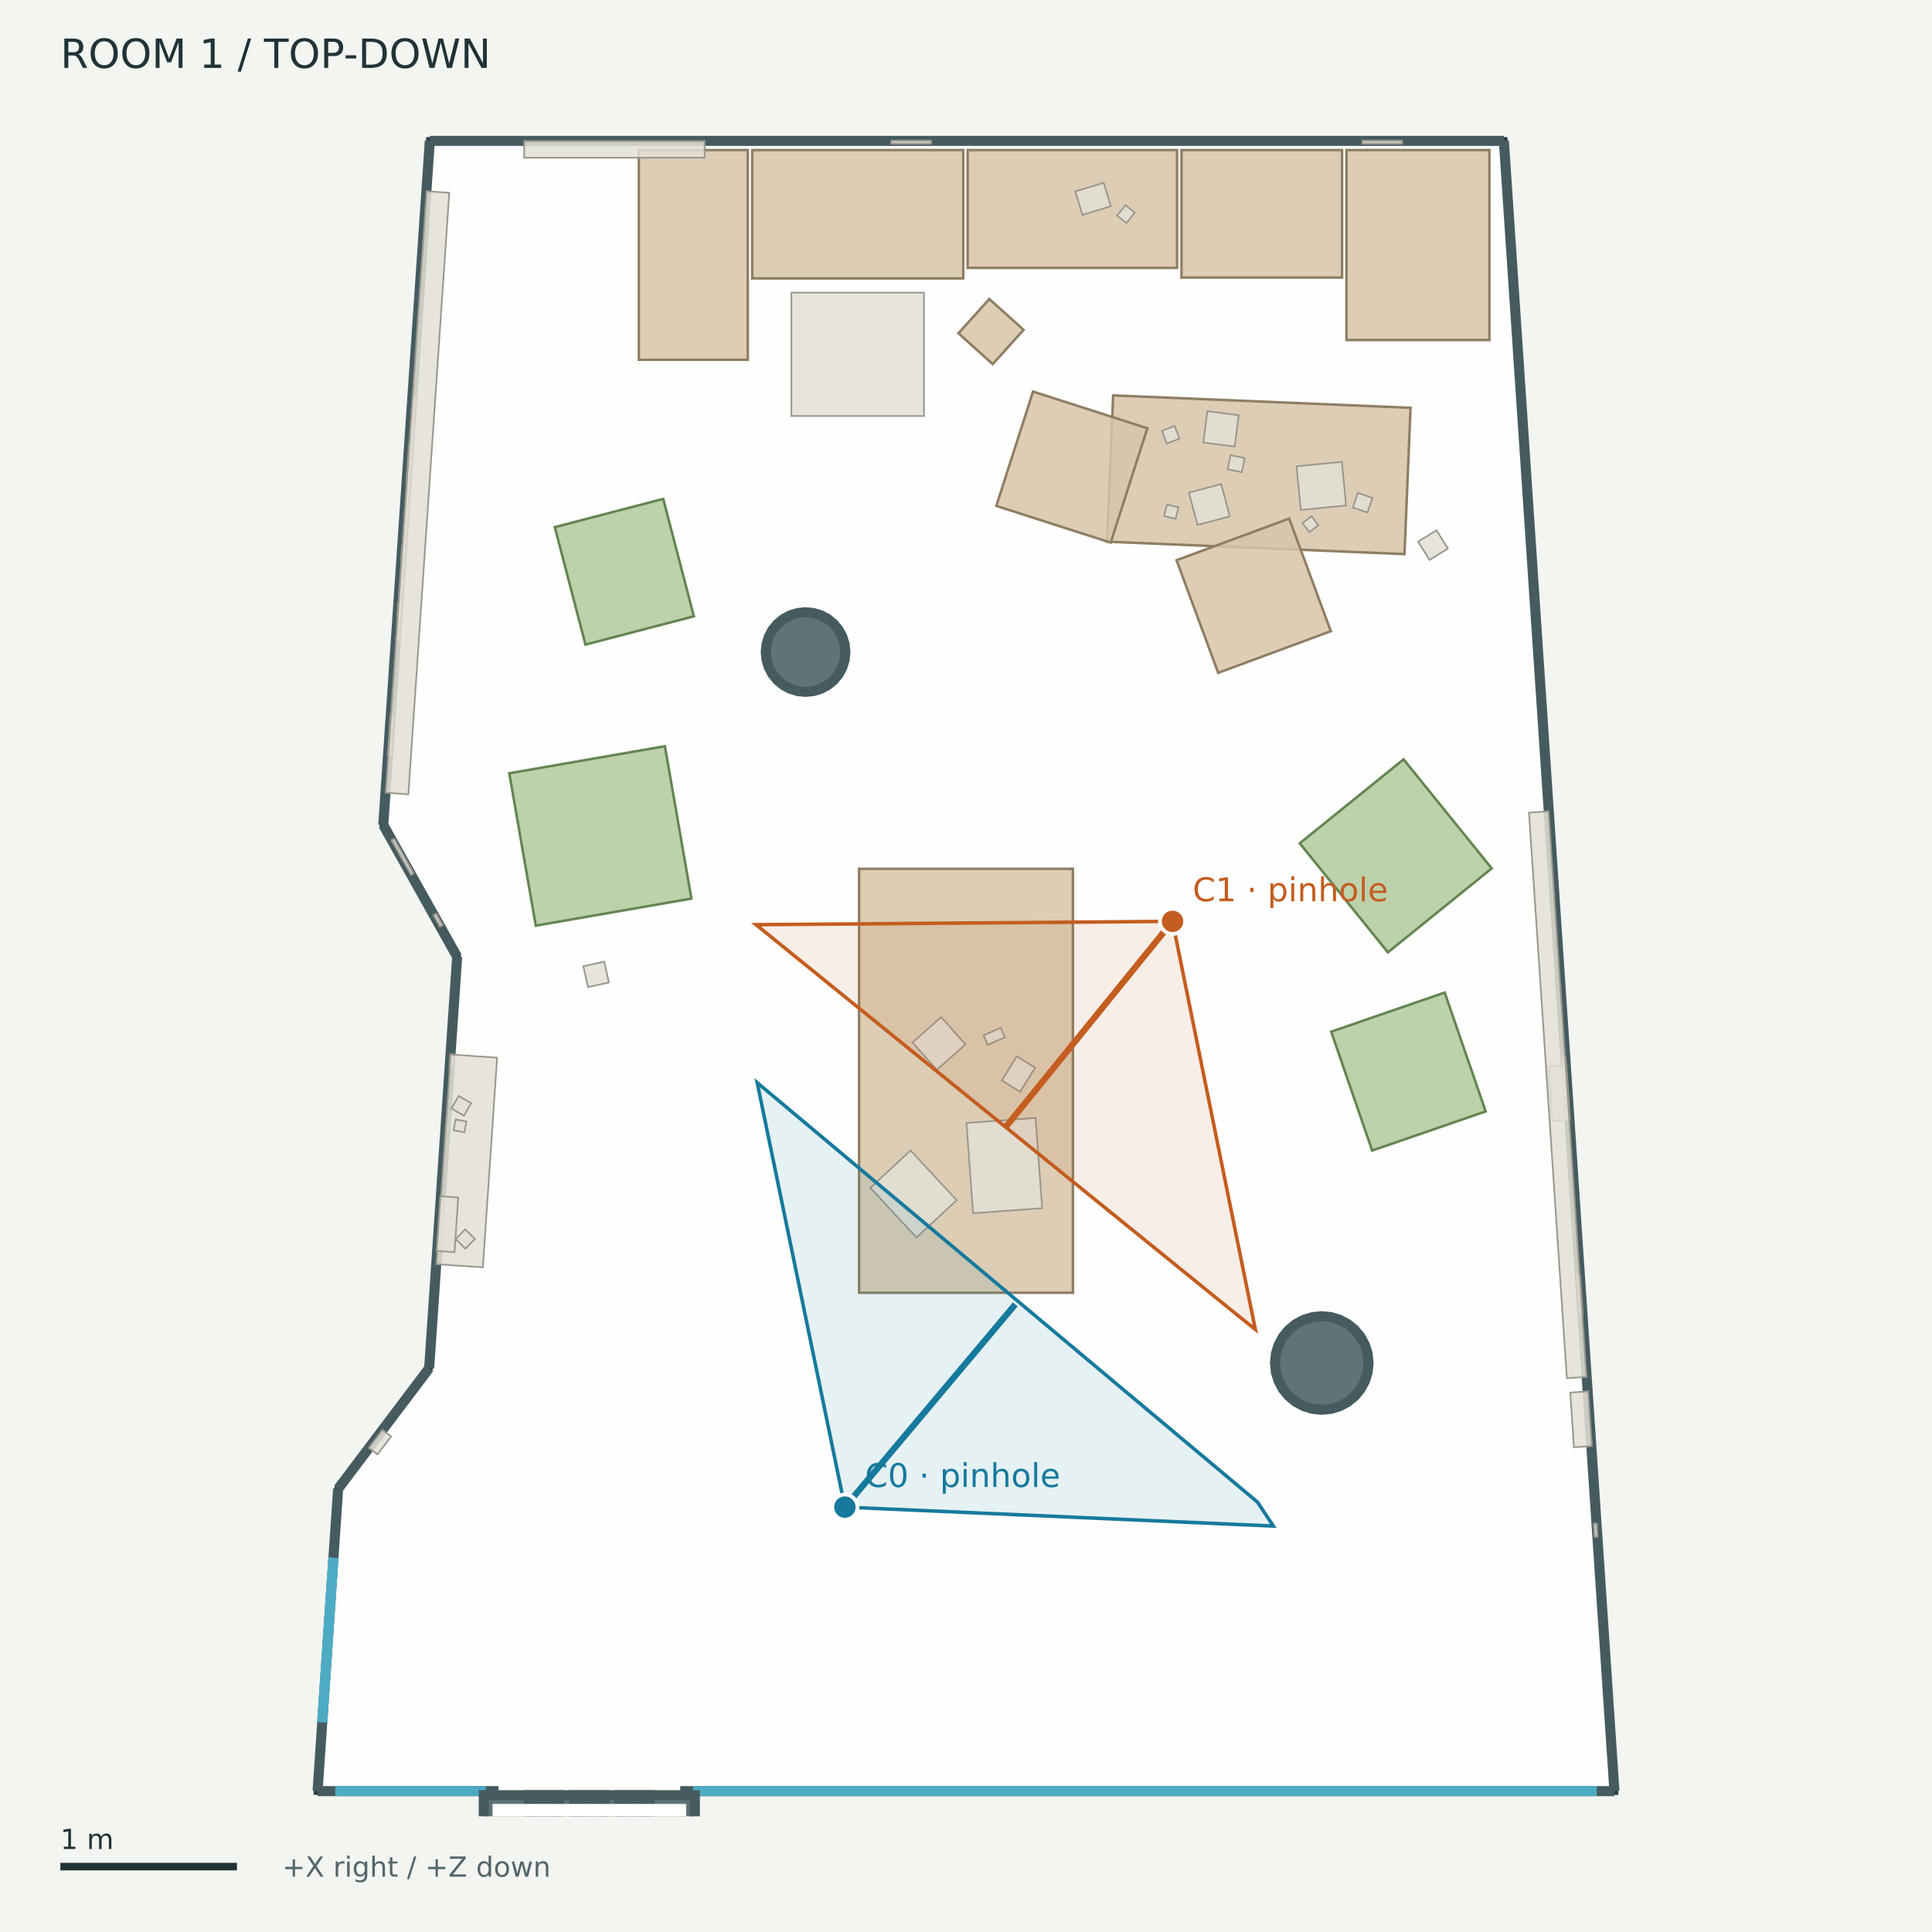
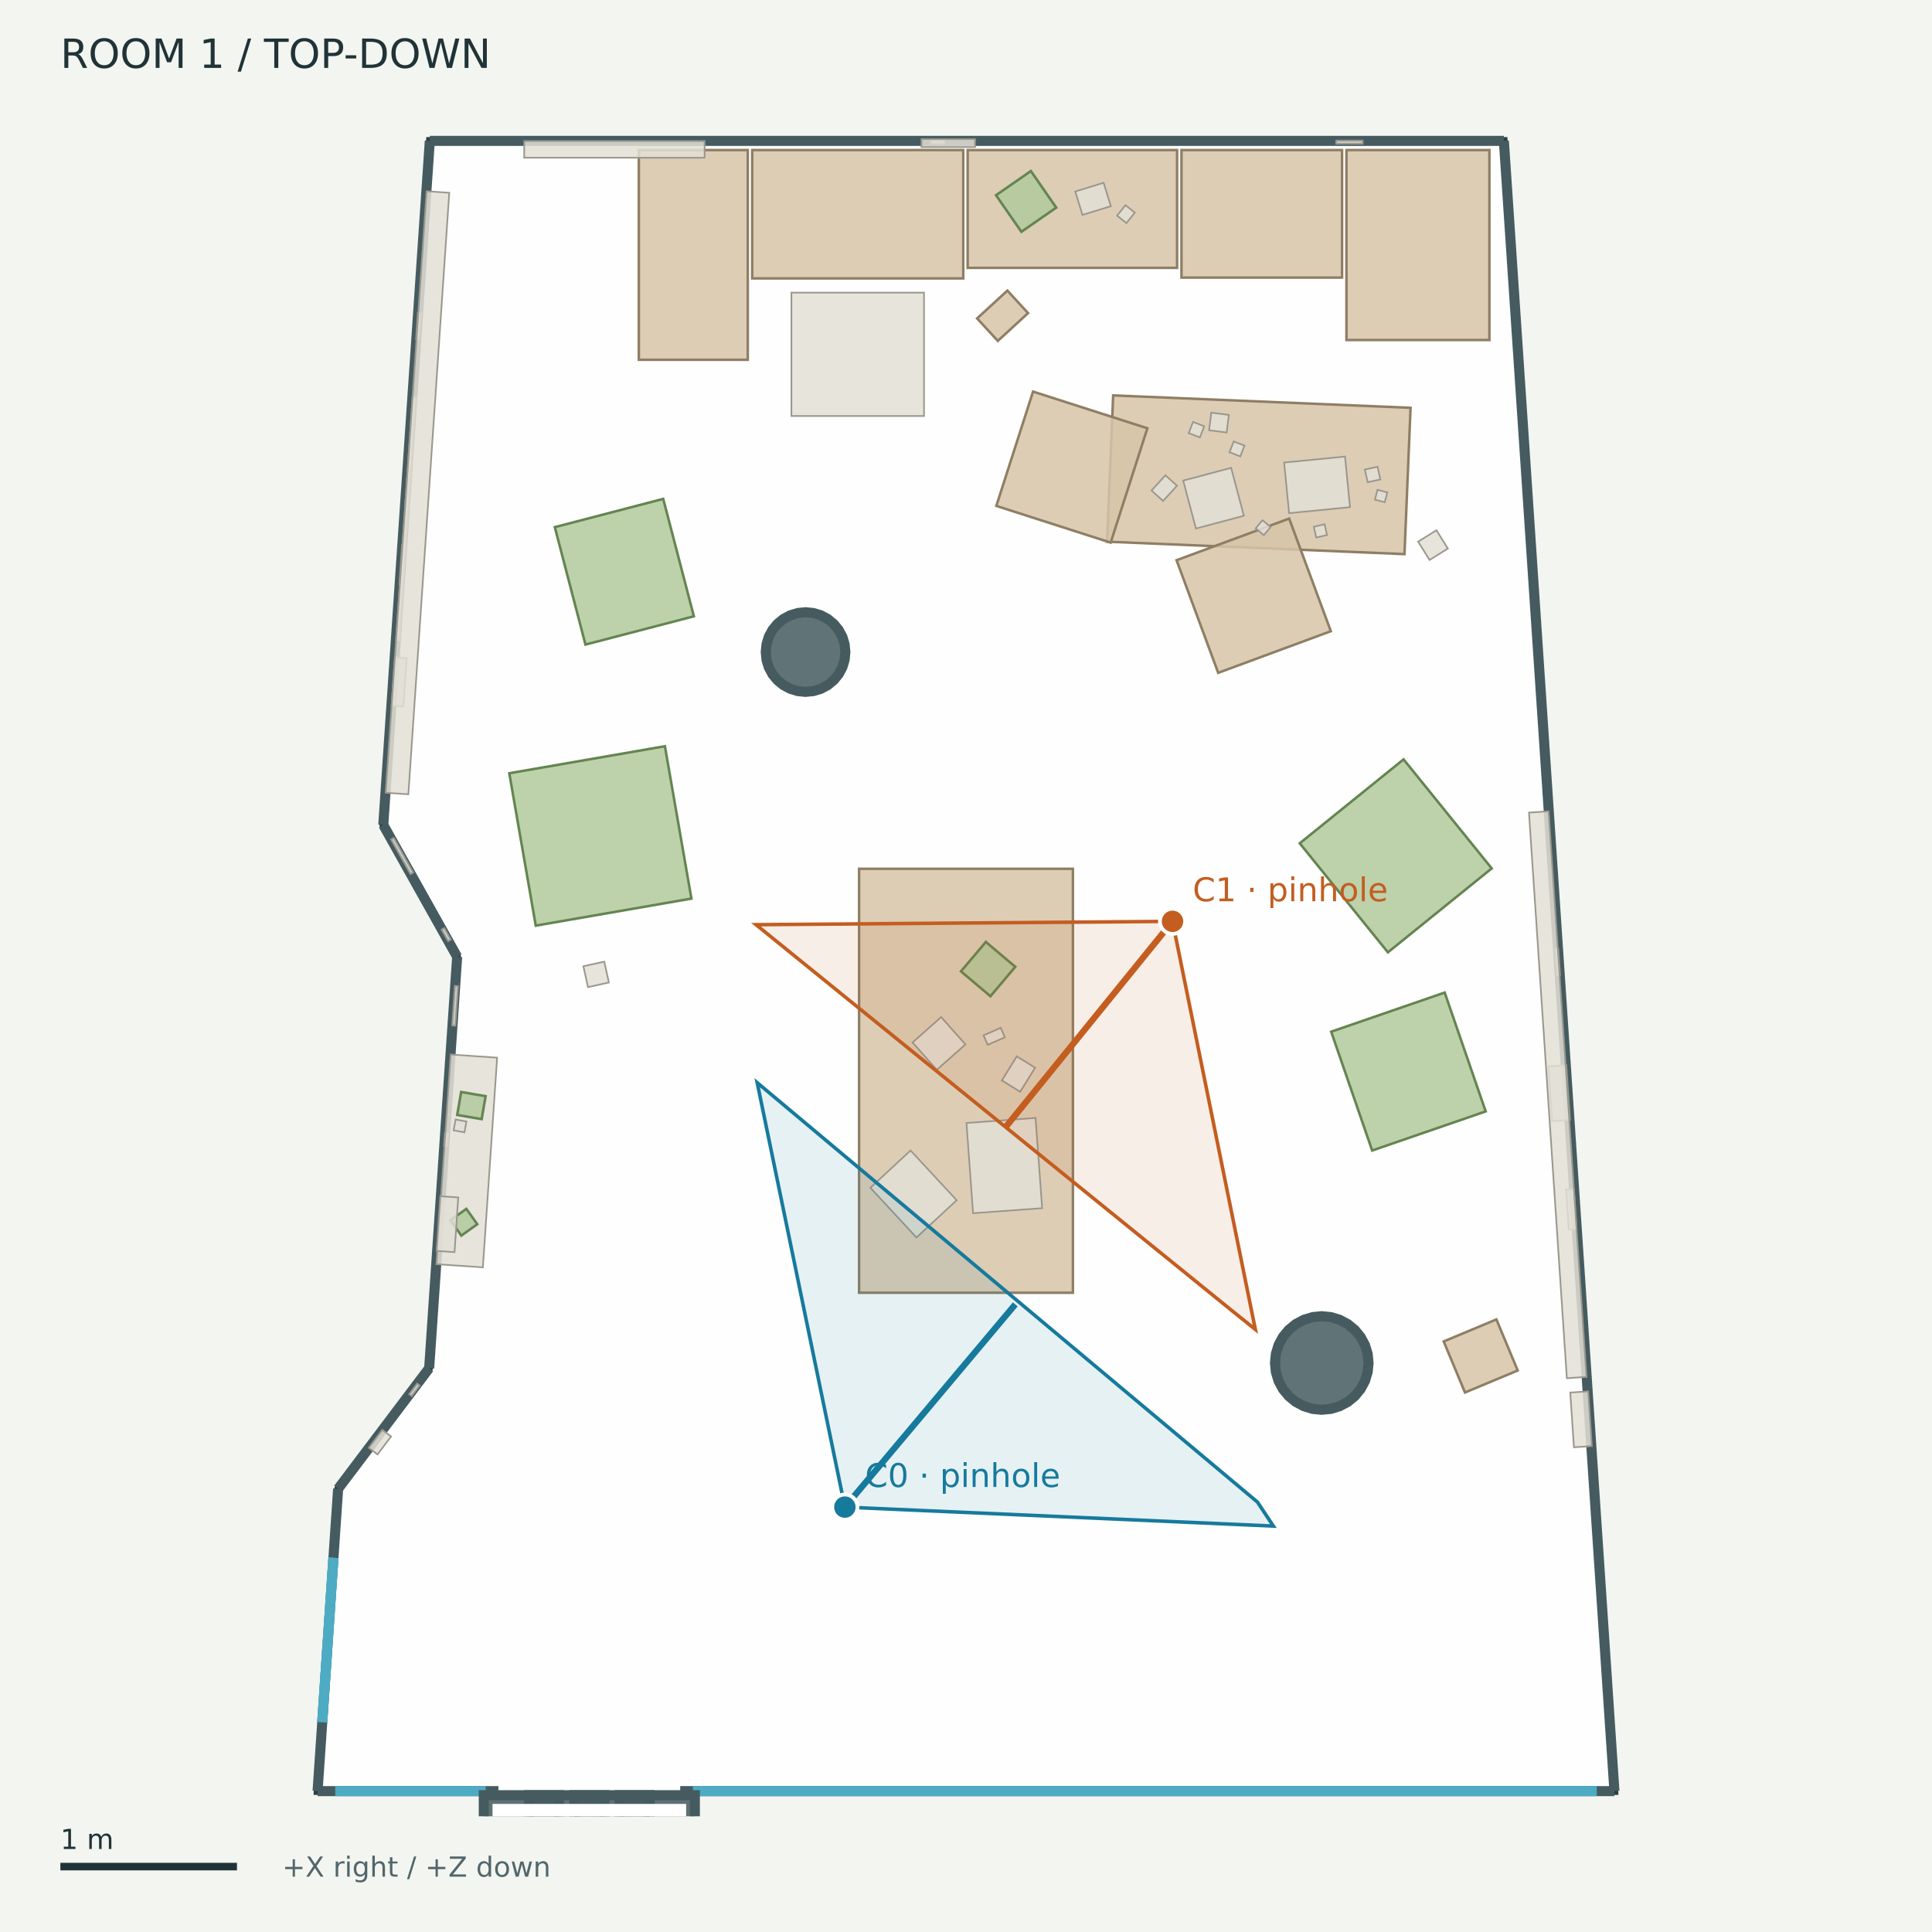
<svg xmlns="http://www.w3.org/2000/svg" width="768" height="768" viewBox="0 0 768 768">
  <rect width="100%" height="100%" fill="#f3f5f1" />
  <g font-family="DejaVu Sans">
    <defs>
      <clipPath id="map">
        <rect x="12" y="42" width="744" height="680" />
      </clipPath>
    </defs>
    <text x="24.00" y="27.00" font-size="16" fill="#203337">ROOM 1  /  TOP-DOWN</text>
    <g clip-path="url(#map)">
      <polygon points="170.86,56.00 597.81,56.00 641.76,712.00 126.24,712.00 134.41,591.82 170.60,543.86 181.73,380.35 152.36,327.94" fill="#ffffff" fill-opacity="0.85" stroke="#293f43" stroke-width="3" />
      <polygon points="336.05,259.20 335.75,262.29 334.85,265.26 333.38,267.99 331.41,270.39 329.02,272.36 326.28,273.82 323.31,274.72 320.22,275.03 317.14,274.72 314.17,273.82 311.43,272.36 309.03,270.39 307.06,267.99 305.60,265.26 304.70,262.29 304.40,259.20 304.70,256.11 305.60,253.14 307.06,250.41 309.03,248.01 311.43,246.04 314.17,244.58 317.14,243.68 320.22,243.37 323.31,243.68 326.28,244.58 329.02,246.04 331.41,248.01 333.38,250.41 334.85,253.14 335.75,256.11" fill="#455b60" fill-opacity="0.85" stroke="#455b60" stroke-width="4" />
      <polygon points="544.02,541.81 543.66,545.44 542.60,548.93 540.88,552.14 538.57,554.96 535.75,557.27 532.54,558.99 529.05,560.05 525.42,560.41 521.79,560.05 518.30,558.99 515.09,557.27 512.27,554.96 509.95,552.14 508.24,548.93 507.18,545.44 506.82,541.81 507.18,538.18 508.24,534.69 509.95,531.48 512.27,528.66 515.09,526.35 518.30,524.63 521.79,523.57 525.42,523.21 529.05,523.57 532.54,524.63 535.75,526.35 538.57,528.66 540.88,531.48 542.60,534.69 543.66,538.18" fill="#455b60" fill-opacity="0.85" stroke="#455b60" stroke-width="4" />
      <polyline points="170.86,56.00 597.81,56.00" fill="#455b60" fill-opacity="0.85" stroke="#455b60" stroke-width="4" />
      <polyline points="597.81,56.00 641.76,712.00" fill="#455b60" fill-opacity="0.85" stroke="#455b60" stroke-width="4" />
      <polyline points="641.76,712.00 126.24,712.00" fill="#455b60" fill-opacity="0.85" stroke="#455b60" stroke-width="4" />
      <polyline points="126.24,712.00 134.41,591.82" fill="#455b60" fill-opacity="0.85" stroke="#455b60" stroke-width="4" />
      <polyline points="134.41,591.82 170.60,543.86" fill="#455b60" fill-opacity="0.85" stroke="#455b60" stroke-width="4" />
      <polyline points="170.60,543.86 181.73,380.35" fill="#455b60" fill-opacity="0.85" stroke="#455b60" stroke-width="4" />
      <polyline points="181.73,380.35 152.36,327.94" fill="#455b60" fill-opacity="0.85" stroke="#455b60" stroke-width="4" />
      <polyline points="152.36,327.94 170.86,56.00" fill="#455b60" fill-opacity="0.85" stroke="#455b60" stroke-width="4" />
      <polyline points="128.10,684.58 132.55,619.24" fill="none" fill-opacity="0.85" stroke="#4eabc4" stroke-width="4" />
      <polyline points="128.10,684.58 132.55,619.24" fill="none" fill-opacity="0.85" stroke="#4eabc4" stroke-width="4" />
      <polyline points="133.26,712.00 193.08,712.00" fill="none" fill-opacity="0.85" stroke="#4eabc4" stroke-width="4" />
      <polyline points="275.45,712.00 634.74,712.00" fill="none" fill-opacity="0.85" stroke="#4eabc4" stroke-width="4" />
      <polyline points="198.14,712.00 270.39,712.00" fill="none" fill-opacity="0.85" stroke="#ffffff" stroke-width="5" />
      <polygon points="192.31,713.61 222.24,713.61 222.24,728.68 192.31,728.68" fill="#455b60" fill-opacity="0.85" stroke="#455b60" stroke-width="4" />
      <polygon points="210.30,713.61 240.23,713.61 240.23,728.68 210.30,728.68" fill="#455b60" fill-opacity="0.85" stroke="#455b60" stroke-width="4" />
      <polygon points="228.30,713.61 258.22,713.61 258.22,728.68 228.30,728.68" fill="#455b60" fill-opacity="0.85" stroke="#455b60" stroke-width="4" />
      <polygon points="246.29,713.61 276.22,713.61 276.22,728.68 246.29,728.68" fill="#455b60" fill-opacity="0.85" stroke="#455b60" stroke-width="4" />
      <polygon points="198.28,719.58 270.25,719.58 270.25,722.71 198.28,722.71" fill="none" fill-opacity="0.85" stroke="#ffffff" stroke-width="5" />
      <polygon points="299.01,59.65 382.91,59.65 382.91,110.67 299.01,110.67" fill="#d7c4a8" fill-opacity="0.85" stroke="#8e7e64" stroke-width="1" />
      <polygon points="384.66,59.65 467.91,59.65 467.91,106.48 384.66,106.48" fill="#d7c4a8" fill-opacity="0.85" stroke="#8e7e64" stroke-width="1" />
      <polygon points="469.66,59.65 533.49,59.65 533.49,110.34 469.66,110.34" fill="#d7c4a8" fill-opacity="0.85" stroke="#8e7e64" stroke-width="1" />
      <polygon points="535.24,59.65 592.06,59.65 592.06,135.16 535.24,135.16" fill="#d7c4a8" fill-opacity="0.85" stroke="#8e7e64" stroke-width="1" />
      <polygon points="253.95,59.65 297.25,59.65 297.25,143.02 253.95,143.02" fill="#d7c4a8" fill-opacity="0.85" stroke="#8e7e64" stroke-width="1" />
      <polygon points="341.50,513.89 341.50,345.36 426.50,345.36 426.50,513.89" fill="#d7c4a8" fill-opacity="0.85" stroke="#8e7e64" stroke-width="1" />
      <polygon points="314.60,116.33 367.31,116.33 367.31,165.37 314.60,165.37" fill="#e3dfd6" fill-opacity="0.85" stroke="#9a978e" stroke-width="0.65" />
      <polygon points="442.50,157.18 560.72,162.11 558.30,220.27 440.07,215.33" fill="#d7c4a8" fill-opacity="0.85" stroke="#8e7e64" stroke-width="1" />
      <polygon points="467.70,222.69 512.47,206.14 529.02,250.91 484.25,267.46" fill="#d7c4a8" fill-opacity="0.85" stroke="#8e7e64" stroke-width="1" />
      <polygon points="456.10,170.25 441.51,215.70 396.06,201.11 410.65,155.66" fill="#d7c4a8" fill-opacity="0.85" stroke="#8e7e64" stroke-width="1" />
-       <polygon points="381.00,132.48 393.26,118.86 406.88,131.12 394.62,144.74" fill="#d7c4a8" fill-opacity="0.85" stroke="#8e7e64" stroke-width="1" />
+       <polygon points="603.31,544.79 582.36,553.54 573.89,533.24 594.84,524.49" fill="#d7c4a8" fill-opacity="0.85" stroke="#8e7e64" stroke-width="1" />
+       <polygon points="388.42,126.57 400.45,115.52 408.67,124.47 396.64,135.51" fill="#d7c4a8" fill-opacity="0.85" stroke="#8e7e64" stroke-width="1" />
      <polygon points="232.73,256.23 220.55,209.55 263.64,198.31 275.82,244.99" fill="#b1c99c" fill-opacity="0.85" stroke="#648451" stroke-width="1" />
      <polygon points="212.98,367.96 202.45,307.38 264.31,296.63 274.85,357.20" fill="#b1c99c" fill-opacity="0.85" stroke="#648451" stroke-width="1" />
      <polygon points="574.29,394.56 590.58,441.80 545.46,457.35 529.17,410.11" fill="#b1c99c" fill-opacity="0.85" stroke="#648451" stroke-width="1" />
      <polygon points="551.71,378.57 516.67,335.23 557.94,301.86 592.98,345.20" fill="#b1c99c" fill-opacity="0.85" stroke="#648451" stroke-width="1" />
-       <polygon points="159.45,222.06 159.81,216.80 161.07,216.89 160.71,222.14" fill="#e3dfd6" fill-opacity="0.85" stroke="#9a978e" stroke-width="0.65" />
-       <polygon points="628.14,506.93 629.20,522.69 627.94,522.78 626.88,507.02" fill="#e3dfd6" fill-opacity="0.85" stroke="#9a978e" stroke-width="0.65" />
-       <polygon points="163.35,347.80 155.63,334.02 156.74,333.40 164.46,347.18" fill="#e3dfd6" fill-opacity="0.85" stroke="#9a978e" stroke-width="0.65" />
-       <polygon points="622.34,420.32 623.39,436.07 622.13,436.16 621.08,420.40" fill="#e3dfd6" fill-opacity="0.85" stroke="#9a978e" stroke-width="0.65" />
-       <polygon points="178.61,424.32 178.97,419.06 180.23,419.15 179.88,424.40" fill="#e3dfd6" fill-opacity="0.85" stroke="#9a978e" stroke-width="0.65" />
-       <polygon points="634.76,605.66 635.11,610.91 633.85,610.99 633.50,605.74" fill="#e3dfd6" fill-opacity="0.85" stroke="#9a978e" stroke-width="0.65" />
-       <polygon points="354.33,55.88 370.13,55.88 370.13,57.14 354.33,57.14" fill="#e3dfd6" fill-opacity="0.85" stroke="#9a978e" stroke-width="0.65" />
-       <polygon points="157.89,244.89 158.25,239.64 159.51,239.72 159.15,244.98" fill="#e3dfd6" fill-opacity="0.85" stroke="#9a978e" stroke-width="0.65" />
-       <polygon points="161.48,192.23 162.55,176.47 163.81,176.56 162.74,192.32" fill="#e3dfd6" fill-opacity="0.85" stroke="#9a978e" stroke-width="0.65" />
-       <polygon points="154.13,300.17 155.21,284.42 156.47,284.50 155.39,300.26" fill="#e3dfd6" fill-opacity="0.85" stroke="#9a978e" stroke-width="0.65" />
-       <polygon points="488.86,205.26 476.03,208.67 472.63,195.84 485.45,192.44" fill="#e3dfd6" fill-opacity="0.85" stroke="#9a978e" stroke-width="0.65" />
-       <polygon points="490.81,177.49 478.35,175.92 479.93,163.46 492.39,165.04" fill="#e3dfd6" fill-opacity="0.85" stroke="#9a978e" stroke-width="0.65" />
-       <polygon points="535.10,200.93 517.10,202.71 515.39,185.36 533.39,183.58" fill="#e3dfd6" fill-opacity="0.85" stroke="#9a978e" stroke-width="0.65" />
-       <polygon points="545.56,197.92 543.58,203.72 537.79,201.74 539.77,195.94" fill="#e3dfd6" fill-opacity="0.85" stroke="#9a978e" stroke-width="0.65" />
-       <polygon points="468.86,174.37 463.82,176.32 461.87,171.27 466.91,169.32" fill="#e3dfd6" fill-opacity="0.85" stroke="#9a978e" stroke-width="0.65" />
-       <polygon points="521.35,205.21 524.08,208.80 520.48,211.53 517.76,207.93" fill="#e3dfd6" fill-opacity="0.85" stroke="#9a978e" stroke-width="0.65" />
-       <polygon points="493.63,187.71 488.00,186.55 489.15,180.92 494.79,182.07" fill="#e3dfd6" fill-opacity="0.85" stroke="#9a978e" stroke-width="0.65" />
-       <polygon points="468.46,201.68 467.32,206.26 462.73,205.12 463.88,200.53" fill="#e3dfd6" fill-opacity="0.85" stroke="#9a978e" stroke-width="0.65" />
+       <polygon points="531.16,55.88 541.69,55.88 541.69,57.14 531.16,57.14" fill="#e3dfd6" fill-opacity="0.85" stroke="#9a978e" stroke-width="0.65" />
+       <polygon points="370.14,55.88 375.40,55.88 375.40,57.14 370.14,57.14" fill="#e3dfd6" fill-opacity="0.85" stroke="#9a978e" stroke-width="0.65" />
+       <polygon points="162.65,554.20 165.82,549.99 166.83,550.76 163.66,554.96" fill="#e3dfd6" fill-opacity="0.85" stroke="#9a978e" stroke-width="0.65" />
+       <polygon points="176.49,455.59 176.84,450.34 178.10,450.42 177.75,455.67" fill="#e3dfd6" fill-opacity="0.85" stroke="#9a978e" stroke-width="0.65" />
+       <polygon points="619.44,377.13 620.15,387.64 618.89,387.72 618.18,377.22" fill="#e3dfd6" fill-opacity="0.85" stroke="#9a978e" stroke-width="0.65" />
+       <polygon points="158.76,232.20 159.83,216.44 161.09,216.53 160.02,232.29" fill="#e3dfd6" fill-opacity="0.85" stroke="#9a978e" stroke-width="0.65" />
+       <polygon points="163.17,347.47 155.45,333.69 156.55,333.07 164.27,346.85" fill="#e3dfd6" fill-opacity="0.85" stroke="#9a978e" stroke-width="0.65" />
+       <polygon points="165.38,134.80 166.10,124.29 167.36,124.38 166.64,134.88" fill="#e3dfd6" fill-opacity="0.85" stroke="#9a978e" stroke-width="0.65" />
+       <polygon points="178.10,374.12 175.53,369.53 176.63,368.91 179.20,373.51" fill="#e3dfd6" fill-opacity="0.85" stroke="#9a978e" stroke-width="0.65" />
+       <polygon points="494.46,205.03 475.40,210.09 470.34,191.04 489.39,185.98" fill="#e3dfd6" fill-opacity="0.85" stroke="#9a978e" stroke-width="0.65" />
+       <polygon points="487.61,171.92 480.62,171.03 481.51,164.04 488.50,164.93" fill="#e3dfd6" fill-opacity="0.85" stroke="#9a978e" stroke-width="0.65" />
+       <polygon points="536.65,201.60 512.44,203.99 510.46,183.87 534.66,181.49" fill="#e3dfd6" fill-opacity="0.85" stroke="#9a978e" stroke-width="0.65" />
+       <polygon points="494.70,177.14 493.03,181.43 488.75,179.76 490.41,175.48" fill="#e3dfd6" fill-opacity="0.85" stroke="#9a978e" stroke-width="0.65" />
+       <polygon points="548.71,190.58 543.67,191.70 542.55,186.66 547.59,185.54" fill="#e3dfd6" fill-opacity="0.85" stroke="#9a978e" stroke-width="0.65" />
+       <polygon points="551.49,195.74 550.46,199.65 546.55,198.62 547.58,194.71" fill="#e3dfd6" fill-opacity="0.85" stroke="#9a978e" stroke-width="0.65" />
+       <polygon points="527.52,212.69 523.24,213.68 522.25,209.40 526.53,208.41" fill="#e3dfd6" fill-opacity="0.85" stroke="#9a978e" stroke-width="0.65" />
+       <polygon points="467.86,193.08 462.33,199.15 457.76,194.98 463.28,188.92" fill="#e3dfd6" fill-opacity="0.85" stroke="#9a978e" stroke-width="0.65" />
+       <polygon points="478.70,169.45 476.98,173.89 472.53,172.16 474.26,167.72" fill="#e3dfd6" fill-opacity="0.85" stroke="#9a978e" stroke-width="0.65" />
+       <polygon points="505.09,209.51 502.38,212.73 499.15,210.02 501.86,206.80" fill="#e3dfd6" fill-opacity="0.85" stroke="#9a978e" stroke-width="0.65" />
      <polygon points="383.78,415.18 372.39,425.28 362.74,414.40 374.13,404.30" fill="#e3dfd6" fill-opacity="0.85" stroke="#9a978e" stroke-width="0.65" />
      <polygon points="380.29,477.11 364.31,491.93 345.98,472.15 361.96,457.34" fill="#e3dfd6" fill-opacity="0.85" stroke="#9a978e" stroke-width="0.65" />
      <polygon points="386.81,482.27 384.19,446.41 411.65,444.40 414.27,480.27" fill="#e3dfd6" fill-opacity="0.85" stroke="#9a978e" stroke-width="0.65" />
      <polygon points="399.45,412.35 392.61,415.34 390.97,411.56 397.81,408.57" fill="#e3dfd6" fill-opacity="0.85" stroke="#9a978e" stroke-width="0.65" />
      <polygon points="404.18,419.91 411.47,424.43 405.54,434.01 398.25,429.50" fill="#e3dfd6" fill-opacity="0.85" stroke="#9a978e" stroke-width="0.65" />
+       <polygon points="403.59,384.32 393.71,396.02 382.00,386.13 391.88,374.43" fill="#b1c99c" fill-opacity="0.85" stroke="#648451" stroke-width="1" />
      <polygon points="438.71,72.66 441.57,81.97 430.29,85.43 427.44,76.12" fill="#e3dfd6" fill-opacity="0.85" stroke="#9a978e" stroke-width="0.65" />
      <polygon points="447.77,88.69 444.05,85.72 447.39,81.55 451.11,84.52" fill="#e3dfd6" fill-opacity="0.85" stroke="#9a978e" stroke-width="0.65" />
+       <polygon points="395.93,77.60 409.79,67.99 419.87,82.54 406.01,92.14" fill="#b1c99c" fill-opacity="0.85" stroke="#648451" stroke-width="1" />
      <polygon points="157.44,254.42 164.00,157.91 165.42,158.00 158.85,254.52" fill="#e3dfd6" fill-opacity="0.85" stroke="#9a978e" stroke-width="0.65" />
      <polygon points="208.38,56.07 280.10,56.07 280.10,62.69 208.38,62.69" fill="#e3dfd6" fill-opacity="0.85" stroke="#9a978e" stroke-width="0.65" />
-       <polygon points="174.89,368.39 172.31,363.79 173.42,363.18 175.99,367.77" fill="#e3dfd6" fill-opacity="0.85" stroke="#9a978e" stroke-width="0.65" />
-       <polygon points="541.58,55.88 557.37,55.88 557.37,57.14 541.58,57.14" fill="#e3dfd6" fill-opacity="0.85" stroke="#9a978e" stroke-width="0.65" />
+       <polygon points="179.75,407.66 180.82,391.91 182.08,391.99 181.01,407.75" fill="#e3dfd6" fill-opacity="0.85" stroke="#9a978e" stroke-width="0.65" />
+       <polygon points="155.66,280.51 156.97,261.32 161.66,261.64 160.35,280.83" fill="#e3dfd6" fill-opacity="0.85" stroke="#9a978e" stroke-width="0.65" />
      <polygon points="173.48,502.53 179.15,419.18 197.62,420.44 191.95,503.79" fill="#e3dfd6" fill-opacity="0.85" stroke="#9a978e" stroke-width="0.65" />
-       <polygon points="187.30,438.55 184.42,443.52 179.45,440.64 182.33,435.67" fill="#e3dfd6" fill-opacity="0.85" stroke="#9a978e" stroke-width="0.65" />
+       <polygon points="193.04,435.75 191.47,444.88 181.75,443.21 183.31,434.08" fill="#b1c99c" fill-opacity="0.85" stroke="#648451" stroke-width="1" />
+       <polygon points="185.38,480.54 189.73,486.65 183.39,491.17 179.04,485.06" fill="#b1c99c" fill-opacity="0.85" stroke="#648451" stroke-width="1" />
      <polygon points="185.41,445.81 184.62,450.11 180.32,449.32 181.11,445.02" fill="#e3dfd6" fill-opacity="0.85" stroke="#9a978e" stroke-width="0.65" />
-       <polygon points="188.80,492.50 184.99,496.39 181.11,492.57 184.92,488.69" fill="#e3dfd6" fill-opacity="0.85" stroke="#9a978e" stroke-width="0.65" />
+       <polygon points="625.66,472.66 626.72,488.62 623.61,488.83 622.55,472.87" fill="#e3dfd6" fill-opacity="0.85" stroke="#9a978e" stroke-width="0.65" />
      <polygon points="631.33,553.09 632.79,574.84 625.66,575.32 624.21,553.56" fill="#e3dfd6" fill-opacity="0.85" stroke="#9a978e" stroke-width="0.65" />
+       <polygon points="366.30,55.30 387.60,55.30 387.60,58.46 366.30,58.46" fill="#e3dfd6" fill-opacity="0.85" stroke="#9a978e" stroke-width="0.65" />
      <polygon points="146.58,575.52 151.97,568.38 155.46,571.02 150.07,578.16" fill="#e3dfd6" fill-opacity="0.85" stroke="#9a978e" stroke-width="0.65" />
      <polygon points="173.56,497.26 175.04,475.51 182.16,476.00 180.68,497.75" fill="#e3dfd6" fill-opacity="0.85" stroke="#9a978e" stroke-width="0.65" />
      <polygon points="622.64,423.43 624.10,445.19 616.98,445.66 615.52,423.91" fill="#e3dfd6" fill-opacity="0.85" stroke="#9a978e" stroke-width="0.65" />
      <polygon points="615.59,322.50 630.66,547.34 622.85,547.87 607.79,323.02" fill="#e3dfd6" fill-opacity="0.85" stroke="#9a978e" stroke-width="0.65" />
      <polygon points="153.31,315.13 169.57,76.01 178.59,76.63 162.33,315.74" fill="#e3dfd6" fill-opacity="0.85" stroke="#9a978e" stroke-width="0.65" />
      <polygon points="563.73,215.31 571.01,210.78 575.55,218.06 568.27,222.59" fill="#e3dfd6" fill-opacity="0.85" stroke="#9a978e" stroke-width="0.65" />
      <polygon points="242.04,390.56 233.74,392.40 231.90,384.10 240.20,382.26" fill="#e3dfd6" fill-opacity="0.85" stroke="#9a978e" stroke-width="0.65" />
      <g data-lens="pinhole">
        <polyline points="335.85,599.10 335.78,598.99 335.71,598.89 335.65,598.78 335.58,598.68 335.51,598.58 335.45,598.48 335.39,598.38 335.33,598.29 335.27,598.19 335.21,598.09 335.15,598.00 335.10,597.91 335.04,597.81 334.99,597.72 334.94,597.63 334.89,597.55 334.84,597.46 334.79,597.37 334.75,597.29 334.70,597.20 334.66,597.12 334.62,597.04 334.58,596.96 334.54,596.88 334.50,596.80 334.46,596.72 334.43,596.65 334.39,596.57 334.36,596.50 334.33,596.43 334.30,596.36 334.28,596.29" fill="none" stroke="#167a9d" opacity="0.65" stroke-width="1.5" />
        <polygon points="301.00,430.39 499.87,597.11 506.19,606.64 335.85,599.10" fill="#167a9d" fill-opacity="0.10" stroke="#167a9d" stroke-width="1.4" />
        <polyline points="335.85,599.10 403.59,518.51" fill="none" stroke="#167a9d" stroke-width="2.5" />
        <circle cx="335.852" cy="599.095" r="5" fill="#167a9d" stroke="white" stroke-width="1.5" />
        <text x="343.85" y="591.10" font-size="13" fill="#167a9d">C0 · pinhole</text>
      </g>
      <g data-lens="pinhole">
        <polyline points="466.09,366.25 465.95,366.13 465.82,366.02 465.69,365.92 465.56,365.81 465.44,365.71 465.32,365.62 465.20,365.53 465.09,365.45 464.98,365.36 464.88,365.29 464.78,365.21 464.68,365.15 464.59,365.08 464.50,365.02 464.42,364.97 464.34,364.92 464.26,364.87 464.19,364.83 464.13,364.79 464.06,364.76 464.00,364.73 463.95,364.70 463.90,364.68 463.85,364.66 463.81,364.65 463.77,364.65 463.73,364.64 463.70,364.64 463.68,364.65 463.65,364.66 463.64,364.67 463.62,364.69" fill="none" stroke="#c45d20" opacity="0.65" stroke-width="1.5" />
        <polygon points="300.53,367.58 466.09,366.25 499.02,528.48 490.35,521.52" fill="#c45d20" fill-opacity="0.10" stroke="#c45d20" stroke-width="1.4" />
        <polyline points="466.09,366.25 399.77,448.03" fill="none" stroke="#c45d20" stroke-width="2.5" />
        <circle cx="466.092" cy="366.249" r="5" fill="#c45d20" stroke="white" stroke-width="1.5" />
        <text x="474.09" y="358.25" font-size="13" fill="#c45d20">C1 · pinhole</text>
      </g>
    </g>
    <path d="M24 742 h70.195" stroke="#203337" stroke-width="3" />
    <text x="24.00" y="735.00" font-size="11" fill="#203337">1 m</text>
    <text x="112.19" y="746.00" font-size="11" fill="#52666b">+X right / +Z down</text>
  </g>
</svg>
